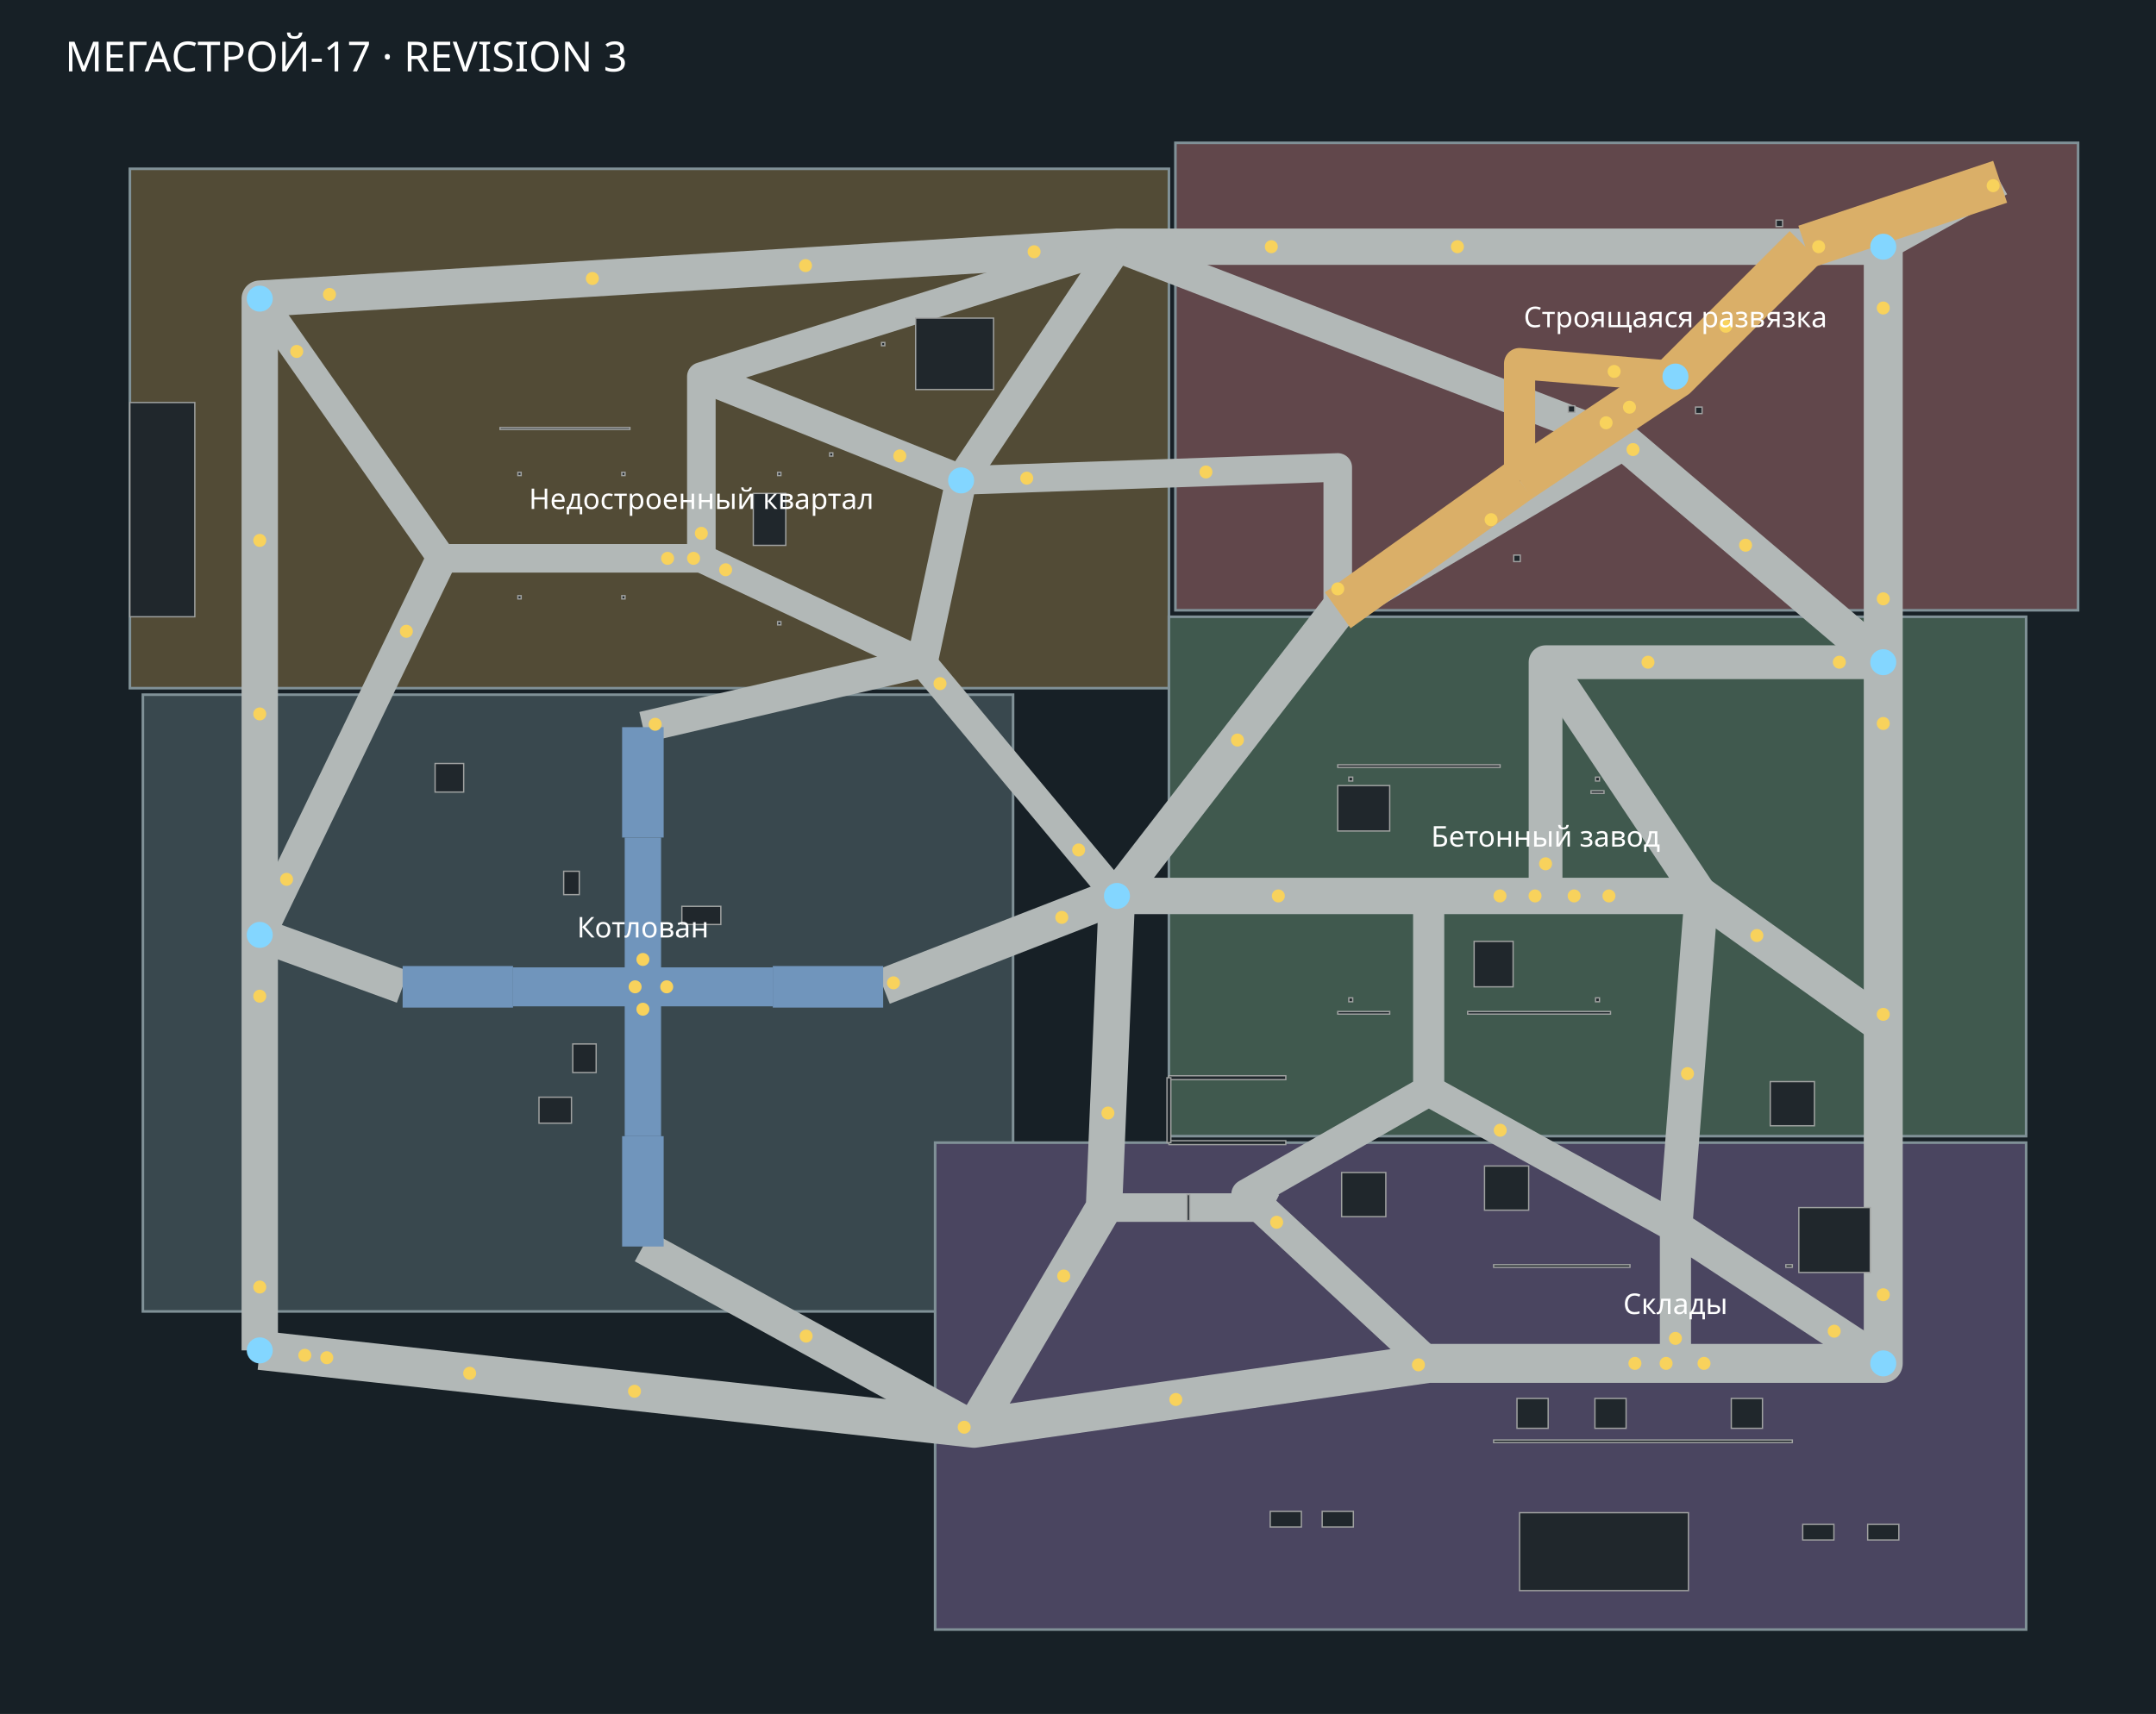
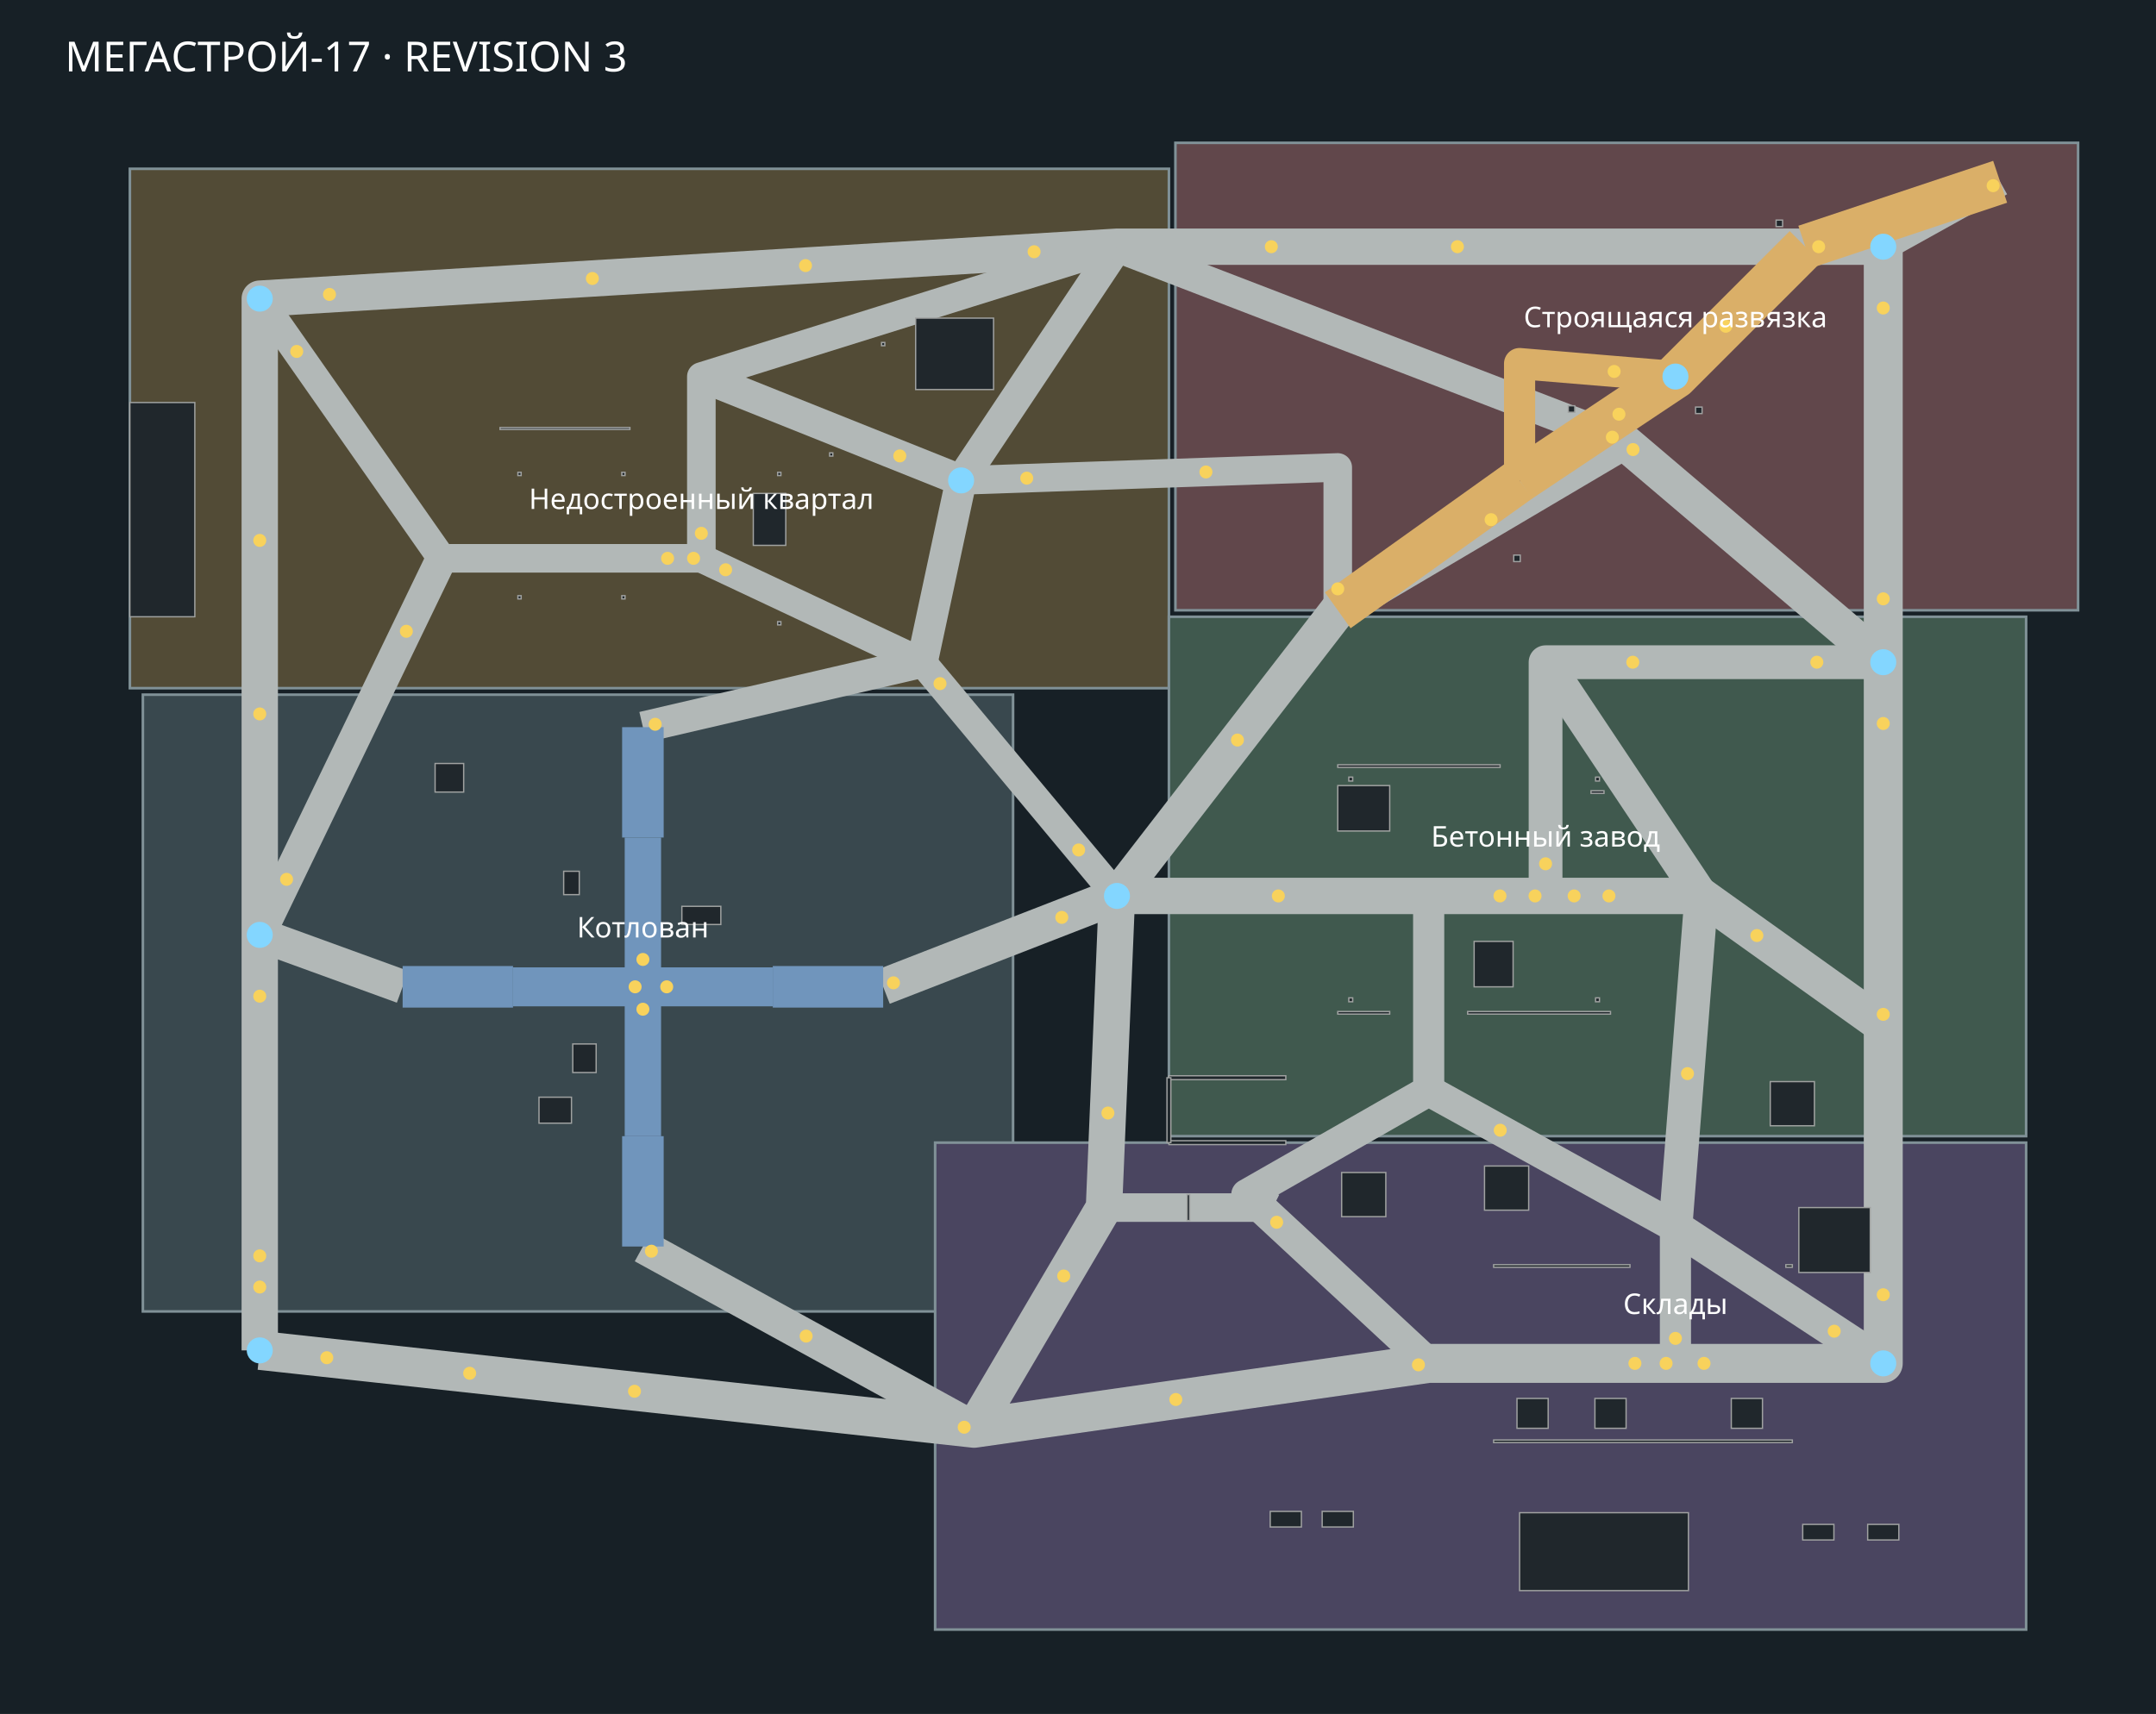
<svg xmlns="http://www.w3.org/2000/svg" viewBox="-30 -90 1660 1320">
  <rect x="-30" y="-90" width="1660" height="1320" fill="#172026" />
  <text x="20" y="-35" fill="white" font-size="32" font-family="sans-serif">МЕГАСТРОЙ-17 · REVISION 3</text>
  <g transform="translate(0 1200) scale(1 -1)">
    <polygon points="80.0,280.0 750.0,280.0 750.0,755.0 80.0,755.0" fill="#39484e" stroke="#809197" stroke-width="2" />
    <polygon points="70.0,760.0 870.0,760.0 870.0,1160.0 70.0,1160.0" fill="#524b36" stroke="#809197" stroke-width="2" />
    <polygon points="870.0,415.0 1530.0,415.0 1530.0,815.0 870.0,815.0" fill="#40594e" stroke="#809197" stroke-width="2" />
    <polygon points="690.0,35.0 1530.0,35.0 1530.0,410.0 690.0,410.0" fill="#4a4560" stroke="#809197" stroke-width="2" />
    <polygon points="875.0,820.0 1570.0,820.0 1570.0,1180.0 875.0,1180.0" fill="#61474b" stroke="#809197" stroke-width="2" />
    <polyline points="170,250 720,190 1070,240 1180,240 1260,240 1420,240 1420,500 1420,780 1420,1100" stroke="#b2b8b7" stroke-width="30" fill="none" stroke-linejoin="round" />
    <polyline points="170,250 170,570 170,1060 830,1100 1420,1100" stroke="#b2b8b7" stroke-width="28" fill="none" stroke-linejoin="round" />
    <polyline points="170,570 280,530" stroke="#b2b8b7" stroke-width="26" fill="none" stroke-linejoin="round" />
    <polyline points="365,530 465,530 565,530" stroke="#7095bc" stroke-width="30" fill="none" stroke-linejoin="round" />
    <polyline points="465,415 465,530 465,645" stroke="#7095bc" stroke-width="28" fill="none" stroke-linejoin="round" />
    <polyline points="720,190 465,330" stroke="#b2b8b7" stroke-width="26" fill="none" stroke-linejoin="round" />
    <polyline points="465,730 680,780 710,920 830,1100" stroke="#b2b8b7" stroke-width="24" fill="none" stroke-linejoin="round" />
    <polyline points="650,530 830,600 970,600 1070,600 1160,600 1280,600 1420,500" stroke="#b2b8b7" stroke-width="28" fill="none" stroke-linejoin="round" />
    <polyline points="170,1060 310,860 410,860 510,860 510,1000 830,1100" stroke="#b2b8b7" stroke-width="22" fill="none" stroke-linejoin="round" />
    <polyline points="310,860 170,570" stroke="#b2b8b7" stroke-width="24" fill="none" stroke-linejoin="round" />
    <polyline points="510,860 680,780 830,600" stroke="#b2b8b7" stroke-width="22" fill="none" stroke-linejoin="round" />
    <polyline points="510,1000 710,920" stroke="#b2b8b7" stroke-width="24" fill="none" stroke-linejoin="round" />
    <polyline points="1160,600 1160,780 1420,780" stroke="#b2b8b7" stroke-width="26" fill="none" stroke-linejoin="round" />
    <polyline points="1070,600 1070,450 930,370 1070,240" stroke="#b2b8b7" stroke-width="24" fill="none" stroke-linejoin="round" />
    <polyline points="1160,780 1280,600 1260,345 1420,240" stroke="#b2b8b7" stroke-width="26" fill="none" stroke-linejoin="round" />
    <polyline points="1260,240 1260,345 1070,450" stroke="#b2b8b7" stroke-width="24" fill="none" stroke-linejoin="round" />
    <polyline points="720,190 820,360 830,600" stroke="#b2b8b7" stroke-width="28" fill="none" stroke-linejoin="round" />
    <polyline points="830,600 1000,820 1220,950 1420,780" stroke="#b2b8b7" stroke-width="28" fill="none" stroke-linejoin="round" />
    <polyline points="1220,950 830,1100" stroke="#b2b8b7" stroke-width="24" fill="none" stroke-linejoin="round" />
    <polyline points="1420,1100 1510,1150" stroke="#b2b8b7" stroke-width="22" fill="none" stroke-linejoin="round" />
    <polyline points="710,920 1000,930 1000,820" stroke="#b2b8b7" stroke-width="22" fill="none" stroke-linejoin="round" />
    <polyline points="1140,920 1140,1010 1260,1000" stroke="#daaf68" stroke-width="24" fill="none" stroke-linejoin="round" />
    <polyline points="820,360 720,190" stroke="#b2b8b7" stroke-width="22" fill="none" stroke-linejoin="round" />
    <polyline points="950,360 930,370" stroke="#b2b8b7" stroke-width="22" fill="none" stroke-linejoin="round" />
    <polyline points="280,530 365,530" stroke="#7095bc" stroke-width="32" fill="none" stroke-linejoin="round" />
    <polyline points="565,530 650,530" stroke="#7095bc" stroke-width="32" fill="none" stroke-linejoin="round" />
    <polyline points="465,330 465,415" stroke="#7095bc" stroke-width="32" fill="none" stroke-linejoin="round" />
    <polyline points="465,645 465,730" stroke="#7095bc" stroke-width="32" fill="none" stroke-linejoin="round" />
    <polyline points="1000,820 1140,920" stroke="#daaf68" stroke-width="34" fill="none" stroke-linejoin="round" />
    <polyline points="1140,920 1260,1000 1360,1100" stroke="#daaf68" stroke-width="34" fill="none" stroke-linejoin="round" />
    <polyline points="1360,1100 1510,1150" stroke="#daaf68" stroke-width="34" fill="none" stroke-linejoin="round" />
    <polyline points="820,360 950,360" stroke="#b2b8b7" stroke-width="22" fill="none" stroke-linejoin="round" />
    <rect x="884.0" y="350.0" width="2.0" height="20.0" fill="#20272c" stroke="#a0a2a1" transform="rotate(0.0 885.0 360.0)" />
    <rect x="368.75" y="828.75" width="2.5" height="2.5" fill="#20272c" stroke="#a0a2a1" transform="rotate(0 370.0 830.0)" />
    <rect x="448.75" y="828.75" width="2.5" height="2.5" fill="#20272c" stroke="#a0a2a1" transform="rotate(0 450.0 830.0)" />
    <rect x="568.75" y="808.75" width="2.5" height="2.5" fill="#20272c" stroke="#a0a2a1" transform="rotate(0 570.0 810.0)" />
    <rect x="368.75" y="923.75" width="2.5" height="2.5" fill="#20272c" stroke="#a0a2a1" transform="rotate(0 370.0 925.0)" />
    <rect x="448.75" y="923.75" width="2.5" height="2.5" fill="#20272c" stroke="#a0a2a1" transform="rotate(0 450.0 925.0)" />
    <rect x="568.75" y="923.75" width="2.5" height="2.5" fill="#20272c" stroke="#a0a2a1" transform="rotate(0 570.0 925.0)" />
    <rect x="608.75" y="938.75" width="2.5" height="2.5" fill="#20272c" stroke="#a0a2a1" transform="rotate(0 610.0 940.0)" />
    <rect x="648.75" y="1023.75" width="2.5" height="2.5" fill="#20272c" stroke="#a0a2a1" transform="rotate(0 650.0 1025.0)" />
    <rect x="550.0" y="870.0" width="25.0" height="40.0" fill="#20272c" stroke="#a0a2a1" transform="rotate(0 562.5 890.0)" />
    <rect x="70.0" y="815.0" width="50.0" height="165.0" fill="#20272c" stroke="#a0a2a1" transform="rotate(0 95.0 897.5)" />
    <rect x="675.0" y="990.0" width="60.0" height="55.0" fill="#20272c" stroke="#a0a2a1" transform="rotate(0 705.0 1017.5)" />
    <rect x="355.0" y="959.25" width="100.0" height="1.5" fill="#20272c" stroke="#a0a2a1" transform="rotate(0.0 405.0 960.0)" />
    <rect x="1000.0" y="509.0" width="40.0" height="2.0" fill="#20272c" stroke="#a0a2a1" transform="rotate(0.0 1020.0 510.0)" />
    <rect x="1100.0" y="509.0" width="110.0" height="2.0" fill="#20272c" stroke="#a0a2a1" transform="rotate(0.0 1155.0 510.0)" />
    <rect x="1000.0" y="699.0" width="125.0" height="2.0" fill="#20272c" stroke="#a0a2a1" transform="rotate(0.0 1062.5 700.0)" />
    <rect x="1195.0" y="679.0" width="10.0" height="2.0" fill="#20272c" stroke="#a0a2a1" transform="rotate(0.0 1200.0 680.0)" />
    <rect x="1105.0" y="530.0" width="30.0" height="35.0" fill="#20272c" stroke="#a0a2a1" transform="rotate(0 1120.0 547.5)" />
    <rect x="1000.0" y="650.0" width="40.0" height="35.0" fill="#20272c" stroke="#a0a2a1" transform="rotate(0 1020.0 667.5)" />
    <rect x="1003.0" y="353.0" width="34.0" height="34.0" fill="#20272c" stroke="#a0a2a1" transform="rotate(0 1020.0 370.0)" />
    <rect x="1113.0" y="358.0" width="34.0" height="34.0" fill="#20272c" stroke="#a0a2a1" transform="rotate(0 1130.0 375.0)" />
    <rect x="1333.0" y="423.0" width="34.0" height="34.0" fill="#20272c" stroke="#a0a2a1" transform="rotate(0 1350.0 440.0)" />
    <rect x="1008.5" y="518.5" width="3.0" height="3.0" fill="#20272c" stroke="#a0a2a1" transform="rotate(0 1010.0 520.0)" />
    <rect x="1198.5" y="518.5" width="3.0" height="3.0" fill="#20272c" stroke="#a0a2a1" transform="rotate(0 1200.0 520.0)" />
    <rect x="1008.5" y="688.5" width="3.0" height="3.0" fill="#20272c" stroke="#a0a2a1" transform="rotate(0 1010.0 690.0)" />
    <rect x="1198.5" y="688.5" width="3.0" height="3.0" fill="#20272c" stroke="#a0a2a1" transform="rotate(0 1200.0 690.0)" />
    <rect x="870.0" y="408.5" width="90.0" height="3.0" fill="#20272c" stroke="#a0a2a1" transform="rotate(0.0 915.0 410.0)" />
    <rect x="870.0" y="458.5" width="90.0" height="3.0" fill="#20272c" stroke="#a0a2a1" transform="rotate(0.0 915.0 460.0)" />
    <rect x="845.0" y="433.5" width="50.0" height="3.0" fill="#20272c" stroke="#a0a2a1" transform="rotate(90.0 870.0 435.0)" />
    <rect x="1120.0" y="179.0" width="230.0" height="2.0" fill="#20272c" stroke="#a0a2a1" transform="rotate(0.0 1235.0 180.0)" />
    <rect x="1120.0" y="314.0" width="105.0" height="2.0" fill="#20272c" stroke="#a0a2a1" transform="rotate(0.0 1172.5 315.0)" />
    <rect x="1345.0" y="314.0" width="5.0" height="2.0" fill="#20272c" stroke="#a0a2a1" transform="rotate(0.0 1347.5 315.0)" />
    <rect x="1138.0" y="190.0" width="24.0" height="23.0" fill="#20272c" stroke="#a0a2a1" transform="rotate(0 1150.0 201.5)" />
    <rect x="1198.0" y="190.0" width="24.0" height="23.0" fill="#20272c" stroke="#a0a2a1" transform="rotate(0 1210.0 201.5)" />
    <rect x="1303.0" y="190.0" width="24.0" height="23.0" fill="#20272c" stroke="#a0a2a1" transform="rotate(0 1315.0 201.5)" />
    <rect x="1355.0" y="310.0" width="55.0" height="50.0" fill="#20272c" stroke="#a0a2a1" transform="rotate(0 1382.5 335.0)" />
    <rect x="1140.0" y="65.0" width="130.0" height="60.0" fill="#20272c" stroke="#a0a2a1" transform="rotate(0 1205.0 95.0)" />
    <rect x="948.0" y="114.0" width="24.0" height="12.0" fill="#20272c" stroke="#a0a2a1" transform="rotate(0 960.0 120.0)" />
    <rect x="988.0" y="114.0" width="24.0" height="12.0" fill="#20272c" stroke="#a0a2a1" transform="rotate(0 1000.0 120.0)" />
    <rect x="1358.0" y="104.0" width="24.0" height="12.0" fill="#20272c" stroke="#a0a2a1" transform="rotate(0 1370.0 110.0)" />
    <rect x="1408.0" y="104.0" width="24.0" height="12.0" fill="#20272c" stroke="#a0a2a1" transform="rotate(0 1420.0 110.0)" />
    <rect x="1135.5" y="857.5" width="5.0" height="5.0" fill="#20272c" stroke="#a0a2a1" transform="rotate(0 1138.0 860.0)" />
    <rect x="1177.5" y="972.5" width="5.0" height="5.0" fill="#20272c" stroke="#a0a2a1" transform="rotate(0 1180.0 975.0)" />
    <rect x="1275.5" y="971.5" width="5.0" height="5.0" fill="#20272c" stroke="#a0a2a1" transform="rotate(0 1278.0 974.0)" />
    <rect x="1337.5" y="1115.5" width="5.0" height="5.0" fill="#20272c" stroke="#a0a2a1" transform="rotate(0 1340.0 1118.0)" />
    <rect x="305.0" y="680.0" width="22.0" height="22.0" fill="#20272c" stroke="#a0a2a1" transform="rotate(0 316.0 691.0)" />
    <rect x="385.0" y="425.0" width="25.0" height="20.0" fill="#20272c" stroke="#a0a2a1" transform="rotate(0 397.5 435.0)" />
    <rect x="411.0" y="464.0" width="18.0" height="22.0" fill="#20272c" stroke="#a0a2a1" transform="rotate(0 420.0 475.0)" />
    <rect x="495.0" y="578.0" width="30.0" height="14.0" fill="#20272c" stroke="#a0a2a1" transform="rotate(0 510.0 585.0)" />
    <rect x="404.0" y="601.0" width="12.0" height="18.0" fill="#20272c" stroke="#a0a2a1" transform="rotate(0 410.0 610.0)" />
    <circle cx="170.0" cy="298.8" r="5" fill="#f8d25c" />
    <circle cx="221.615" cy="244.369" r="5" fill="#f8d25c" />
    <circle cx="787.52" cy="583.48" r="5" fill="#f8d25c" />
    <circle cx="800.5" cy="635.4" r="5" fill="#f8d25c" />
    <circle cx="1382.24" cy="264.78" r="5" fill="#f8d25c" />
    <circle cx="1420.0" cy="292.867" r="5" fill="#f8d25c" />
    <circle cx="170.0" cy="522.8" r="5" fill="#f8d25c" />
    <circle cx="190.65" cy="612.775" r="5" fill="#f8d25c" />
    <circle cx="760.543" cy="921.743" r="5" fill="#f8d25c" />
    <circle cx="662.8" cy="938.88" r="5" fill="#f8d25c" />
    <circle cx="1420.0" cy="732.8" r="5" fill="#f8d25c" />
    <circle cx="1420.0" cy="828.8" r="5" fill="#f8d25c" />
    <circle cx="1212.8" cy="1003.933" r="5" fill="#f8d25c" />
    <circle cx="1298.75" cy="1038.75" r="5" fill="#f8d25c" />
    <circle cx="198.467" cy="1019.333" r="5" fill="#f8d25c" />
    <circle cx="223.68" cy="1063.253" r="5" fill="#f8d25c" />
    <circle cx="1420.0" cy="1052.8" r="5" fill="#f8d25c" />
    <circle cx="1370.271" cy="1100.0" r="5" fill="#f8d25c" />
    <circle cx="459.0" cy="530.0" r="5" fill="#f8d25c" />
    <circle cx="465.0" cy="512.75" r="5" fill="#f8d25c" />
    <circle cx="483.333" cy="530.0" r="5" fill="#f8d25c" />
    <circle cx="465.0" cy="551.083" r="5" fill="#f8d25c" />
    <circle cx="504.0" cy="860.0" r="5" fill="#f8d25c" />
    <circle cx="510.0" cy="879.25" r="5" fill="#f8d25c" />
    <circle cx="528.7" cy="851.2" r="5" fill="#f8d25c" />
    <circle cx="484.0" cy="860.0" r="5" fill="#f8d25c" />
    <circle cx="1151.9" cy="600.0" r="5" fill="#f8d25c" />
    <circle cx="1182.0" cy="600.0" r="5" fill="#f8d25c" />
    <circle cx="1160.0" cy="624.75" r="5" fill="#f8d25c" />
    <circle cx="1124.9" cy="600.0" r="5" fill="#f8d25c" />
    <circle cx="1208.8" cy="600.0" r="5" fill="#f8d25c" />
    <circle cx="1252.8" cy="240.0" r="5" fill="#f8d25c" />
    <circle cx="1260.0" cy="259.25" r="5" fill="#f8d25c" />
    <circle cx="1282.0" cy="240.0" r="5" fill="#f8d25c" />
    <circle cx="1228.8" cy="240.0" r="5" fill="#f8d25c" />
-     <circle cx="1224.6" cy="976.4" r="5" fill="#f8d25c" />
-     <circle cx="1206.6" cy="964.4" r="5" fill="#f8d25c" />
+     <circle cx="1216.5" cy="971.0" r="5" fill="#f8d25c" />
    <circle cx="1227.333" cy="943.767" r="5" fill="#f8d25c" />
-     <circle cx="1386.2" cy="780.0" r="5" fill="#f8d25c" />
-     <circle cx="204.692" cy="246.215" r="5" fill="#f8d25c" />
+     <circle cx="1211.42" cy="953.3" r="5" fill="#f8d25c" />
+     <circle cx="1368.867" cy="780.0" r="5" fill="#f8d25c" />
+     <circle cx="170.0" cy="322.8" r="5" fill="#f8d25c" />
    <circle cx="712.385" cy="190.831" r="5" fill="#f8d25c" />
    <circle cx="952.96" cy="348.68" r="5" fill="#f8d25c" />
    <circle cx="948.843" cy="1100.0" r="5" fill="#f8d25c" />
    <circle cx="1000.0" cy="836.5" r="5" fill="#f8d25c" />
    <circle cx="458.538" cy="218.523" r="5" fill="#f8d25c" />
    <circle cx="1420.0" cy="508.8" r="5" fill="#f8d25c" />
    <circle cx="282.875" cy="803.812" r="5" fill="#f8d25c" />
    <circle cx="426.08" cy="1075.52" r="5" fill="#f8d25c" />
    <circle cx="1125.1" cy="419.55" r="5" fill="#f8d25c" />
    <circle cx="766.2" cy="1096.133" r="5" fill="#f8d25c" />
    <circle cx="590.2" cy="1085.467" r="5" fill="#f8d25c" />
    <circle cx="693.75" cy="763.5" r="5" fill="#f8d25c" />
    <circle cx="875.312" cy="212.188" r="5" fill="#f8d25c" />
    <circle cx="1062.125" cy="238.875" r="5" fill="#f8d25c" />
    <circle cx="823.033" cy="432.8" r="5" fill="#f8d25c" />
    <circle cx="954.25" cy="600.0" r="5" fill="#f8d25c" />
    <circle cx="1269.267" cy="463.15" r="5" fill="#f8d25c" />
-     <circle cx="1238.867" cy="780.0" r="5" fill="#f8d25c" />
+     <circle cx="1227.167" cy="780.0" r="5" fill="#f8d25c" />
    <circle cx="657.92" cy="533.08" r="5" fill="#f8d25c" />
    <circle cx="590.679" cy="261.0" r="5" fill="#f8d25c" />
    <circle cx="1092.129" cy="1100.0" r="5" fill="#f8d25c" />
    <circle cx="898.5" cy="926.5" r="5" fill="#f8d25c" />
    <circle cx="170.0" cy="873.8" r="5" fill="#f8d25c" />
    <circle cx="170.0" cy="740.164" r="5" fill="#f8d25c" />
    <circle cx="789.0" cy="307.3" r="5" fill="#f8d25c" />
    <circle cx="474.46" cy="732.2" r="5" fill="#f8d25c" />
    <circle cx="1504.6" cy="1147.0" r="5" fill="#f8d25c" />
    <circle cx="922.771" cy="720.057" r="5" fill="#f8d25c" />
    <circle cx="1322.7" cy="569.5" r="5" fill="#f8d25c" />
-     <circle cx="1314.0" cy="870.1" r="5" fill="#f8d25c" />
    <circle cx="1118.067" cy="889.767" r="5" fill="#f8d25c" />
    <circle cx="331.615" cy="232.369" r="5" fill="#f8d25c" />
+     <circle cx="471.557" cy="326.4" r="5" fill="#f8d25c" />
    <circle cx="170.0" cy="250.0" r="10" fill="#83d6ff" />
    <circle cx="830.0" cy="600.0" r="10" fill="#83d6ff" />
    <circle cx="1420.0" cy="240.0" r="10" fill="#83d6ff" />
    <circle cx="170.0" cy="570.0" r="10" fill="#83d6ff" />
    <circle cx="710.0" cy="920.0" r="10" fill="#83d6ff" />
    <circle cx="1420.0" cy="780.0" r="10" fill="#83d6ff" />
    <circle cx="1260.0" cy="1000.0" r="10" fill="#83d6ff" />
    <circle cx="170.0" cy="1060.0" r="10" fill="#83d6ff" />
    <circle cx="1420.0" cy="1100.0" r="10" fill="#83d6ff" />
  </g>
  <text x="465.0" y="632.0" fill="white" text-anchor="middle" font-size="22" font-family="sans-serif">Котлован</text>
  <text x="510.0" y="302.0" fill="white" text-anchor="middle" font-size="22" font-family="sans-serif">Недостроенный квартал</text>
  <text x="1160.0" y="562.0" fill="white" text-anchor="middle" font-size="22" font-family="sans-serif">Бетонный завод</text>
  <text x="1260.0" y="922.0" fill="white" text-anchor="middle" font-size="22" font-family="sans-serif">Склады</text>
  <text x="1260.0" y="162.0" fill="white" text-anchor="middle" font-size="22" font-family="sans-serif">Строящаяся развязка</text>
</svg>
